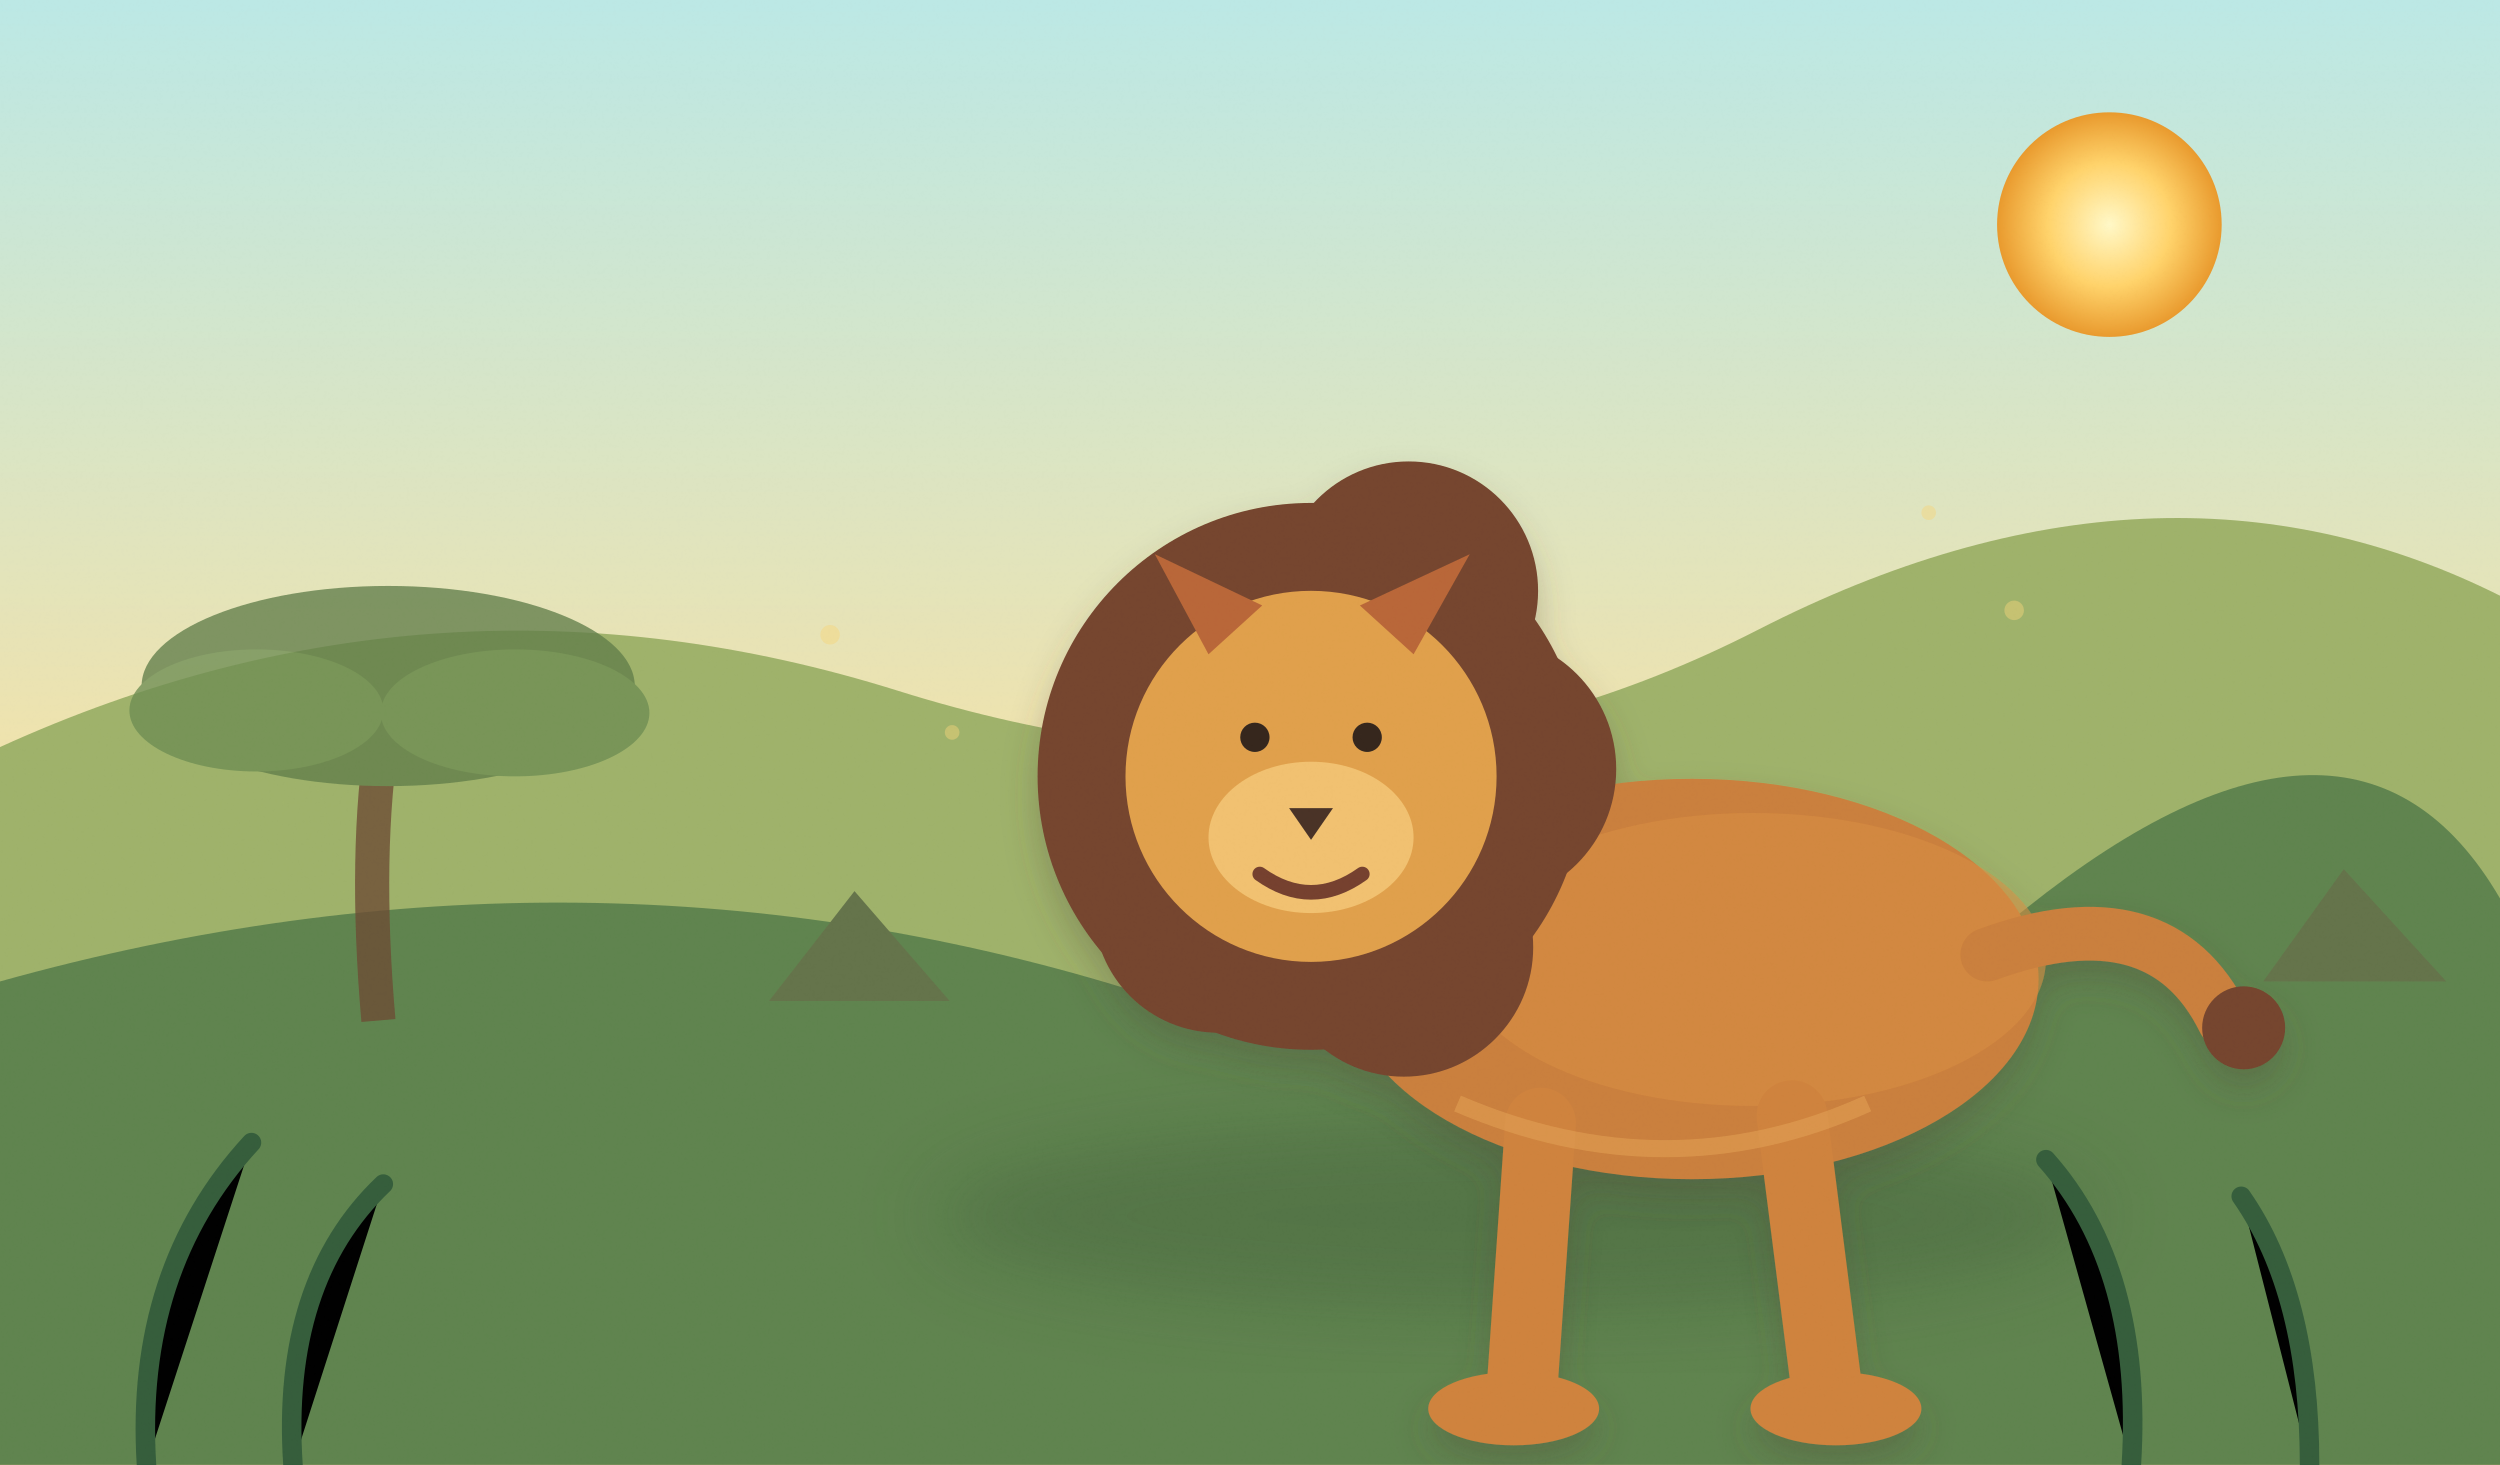
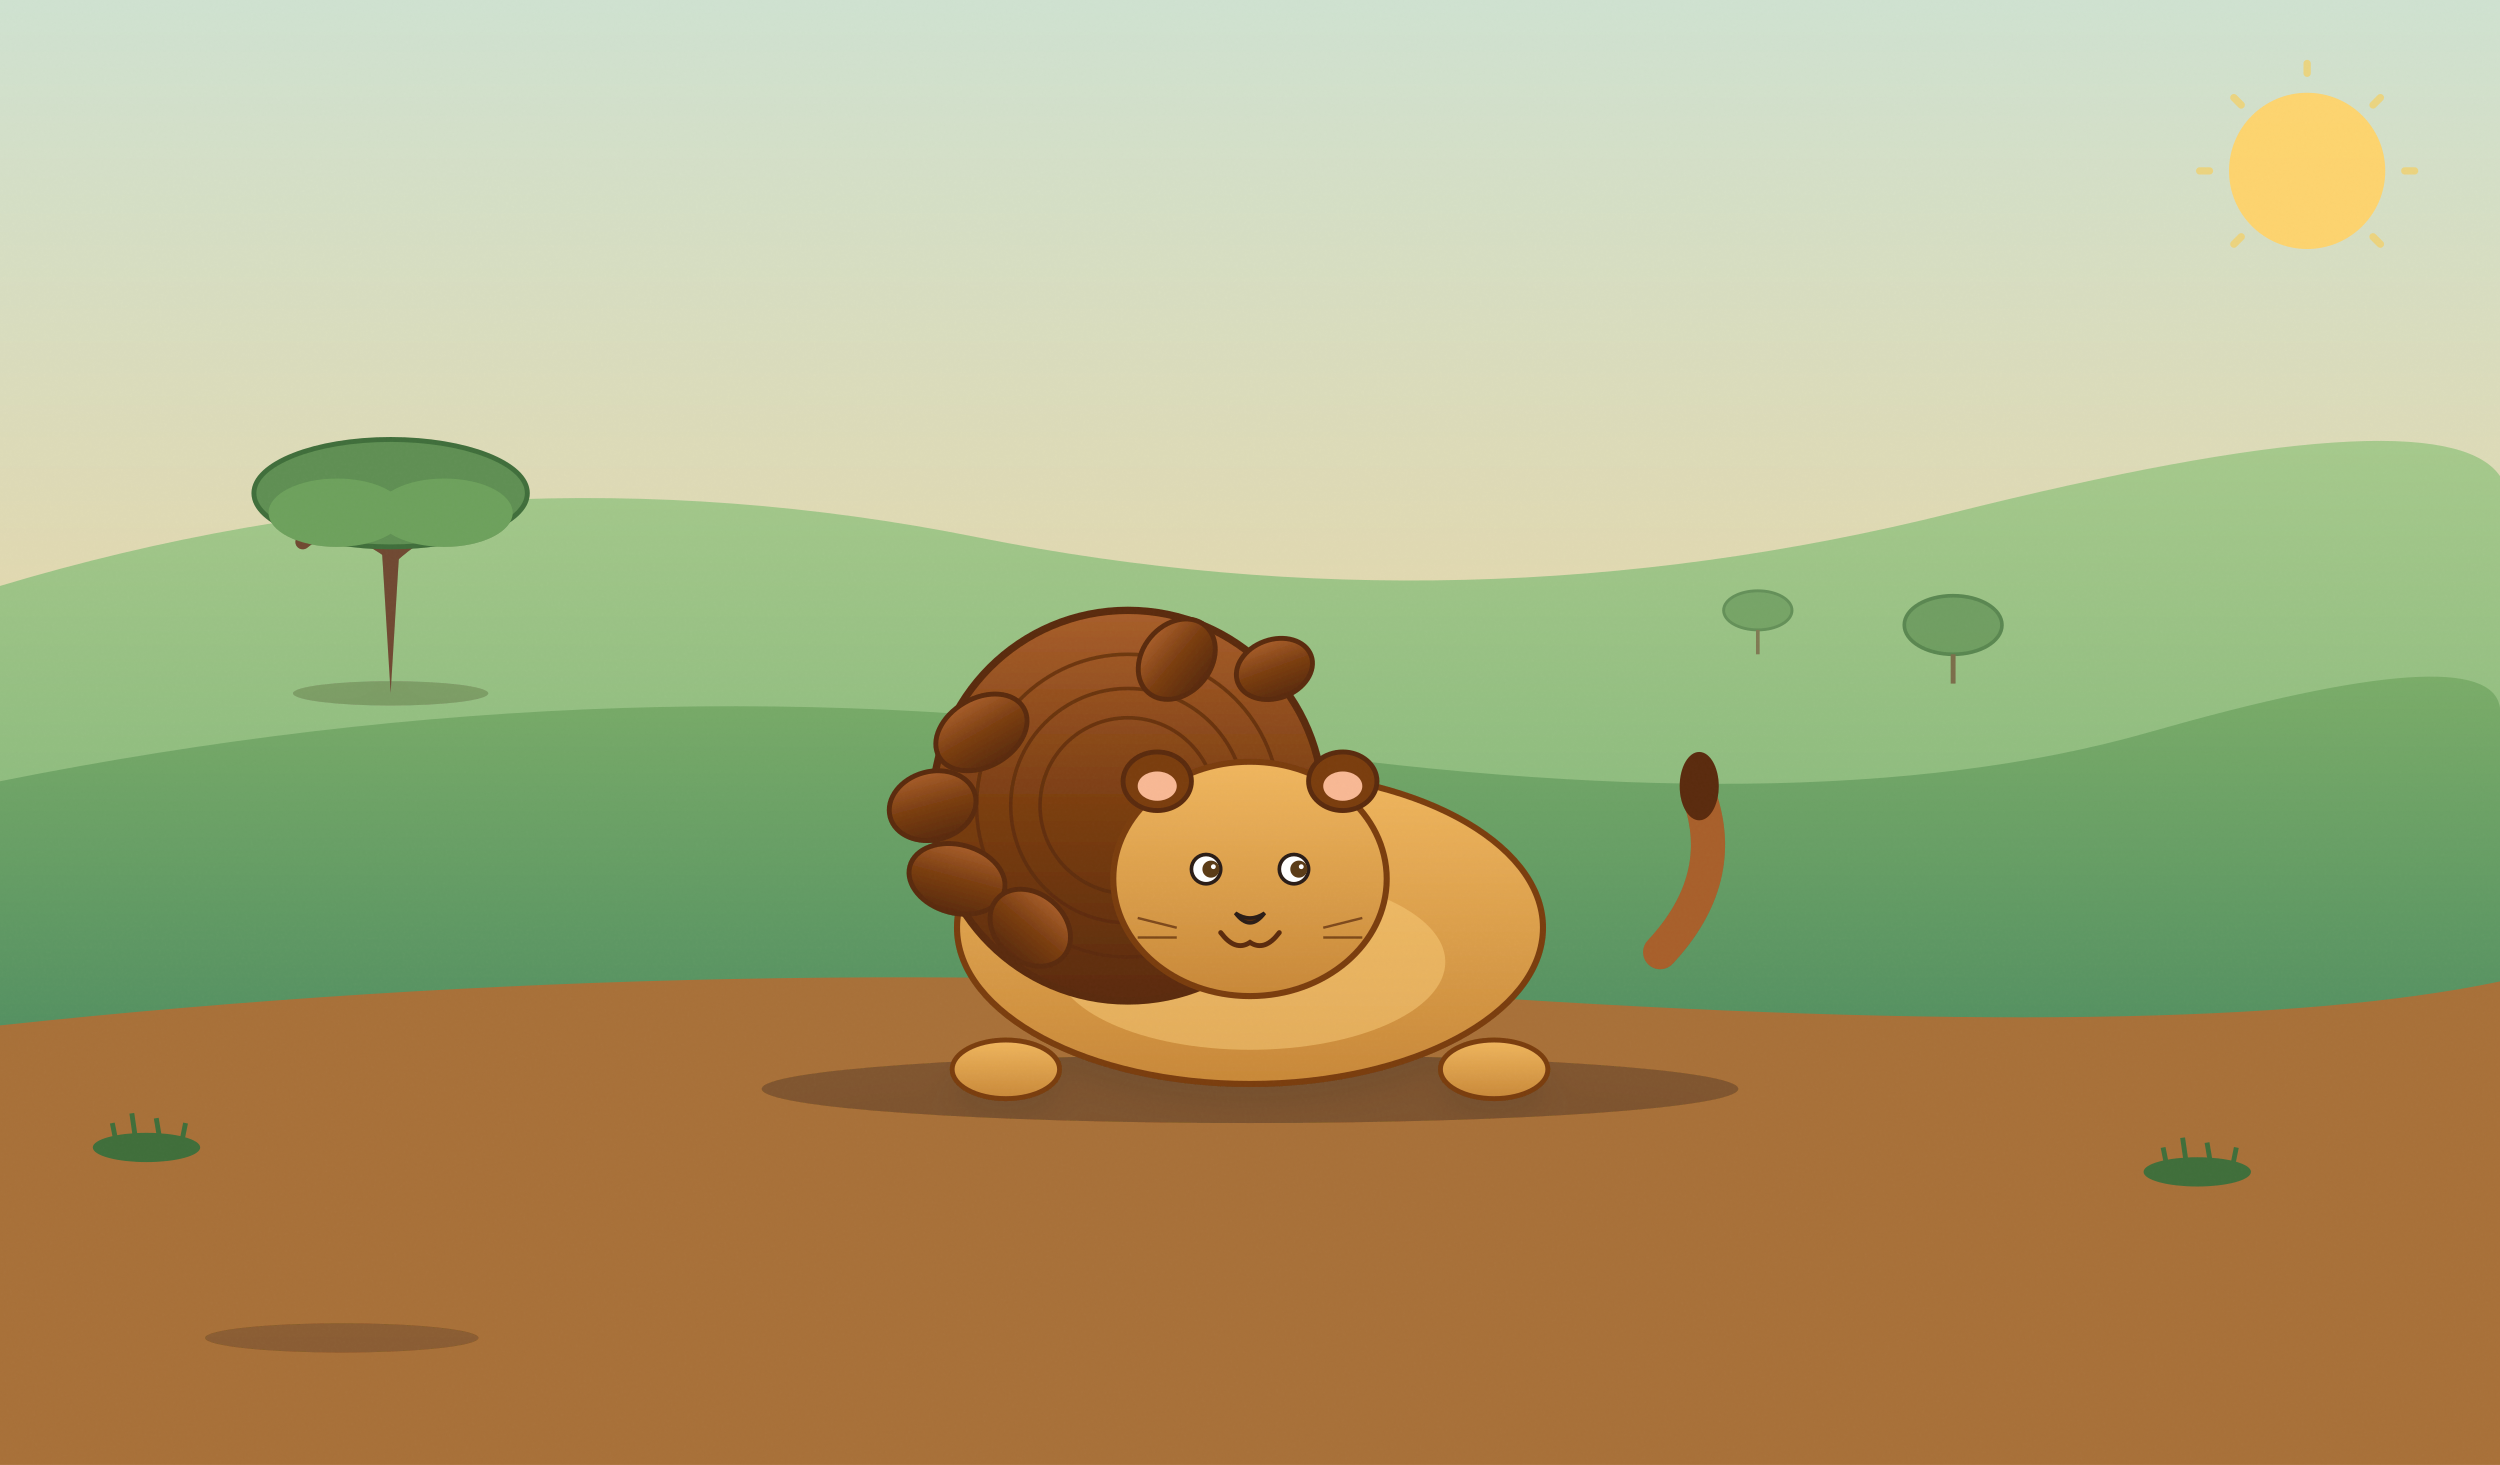
<svg xmlns="http://www.w3.org/2000/svg" width="1024" height="600" viewBox="0 0 1024 600">
  <defs>
-     <filter id="shadow" x="-30%" y="-30%" width="160%" height="170%">
-       <feGaussianBlur in="SourceAlpha" stdDeviation="7" result="b" />
-       <feOffset dy="8" result="o" />
-       <feColorMatrix in="o" type="matrix" values="0 0 0 0 .08 0 0 0 0 .06 0 0 0 0 .04 0 0 0 .30 0" />
-       <feBlend in="SourceGraphic" />
+     <filter id="softshadow" x="-20%" y="-20%" width="140%" height="160%">
+       <feGaussianBlur in="SourceAlpha" stdDeviation="6" />
+       <feOffset dy="8" />
+       <feComponentTransfer>
+         <feFuncA type="linear" slope="0.32" />
+       </feComponentTransfer>
+       <feComposite in2="SourceGraphic" operator="in" result="shadow" />
+       <feMerge>
+         <feMergeNode in="shadow" />
+         <feMergeNode in="SourceGraphic" />
+       </feMerge>
    </filter>
-     <filter id="soft" x="-30%" y="-30%" width="160%" height="160%">
-       <feGaussianBlur stdDeviation="16" />
+     <filter id="tightshadow" x="-10%" y="-10%" width="120%" height="140%">
+       <feGaussianBlur in="SourceAlpha" stdDeviation="3" />
+       <feOffset dy="3" />
+       <feComponentTransfer>
+         <feFuncA type="linear" slope="0.4" />
+       </feComponentTransfer>
+       <feComposite in2="SourceGraphic" operator="in" result="shadow" />
+       <feMerge>
+         <feMergeNode in="shadow" />
+         <feMergeNode in="SourceGraphic" />
+       </feMerge>
    </filter>
-     <filter id="grain">
-       <feTurbulence type="fractalNoise" baseFrequency=".65" numOctaves="2" seed="11" />
+     <filter id="paperGrain">
+       <feTurbulence type="fractalNoise" baseFrequency="0.85" numOctaves="2" seed="9" />
      <feColorMatrix type="saturate" values="0" />
      <feComponentTransfer>
-         <feFuncA type="table" tableValues="0 .035" />
+         <feFuncA type="table" tableValues="0 0.05" />
      </feComponentTransfer>
+       <feComposite in2="SourceGraphic" operator="in" />
    </filter>
    <linearGradient id="sky" x1="0" y1="0" x2="0" y2="1">
-       <stop stop-color="#bce8e5" />
-       <stop offset=".55" stop-color="#f3e2a9" />
-       <stop offset="1" stop-color="#edbe75" />
+       <stop offset="0" stop-color="#cfe2d0" />
+       <stop offset="0.55" stop-color="#e8d5a4" />
+       <stop offset="1" stop-color="#b88a55" />
    </linearGradient>
-     <linearGradient id="wood" x1="0" x2="1">
-       <stop stop-color="#80502f" />
-       <stop offset=".35" stop-color="#b97943" />
-       <stop offset=".7" stop-color="#9c6138" />
-       <stop offset="1" stop-color="#70432a" />
+     <linearGradient id="grassA" x1="0" y1="0" x2="0" y2="1">
+       <stop offset="0" stop-color="#a6c98c" />
+       <stop offset="1" stop-color="#86b779" />
    </linearGradient>
-     <linearGradient id="paper" x1="0" y1="0" x2="0" y2="1">
-       <stop stop-color="#fff9e8" />
-       <stop offset="1" stop-color="#ead6a9" />
+     <linearGradient id="grassB" x1="0" y1="0" x2="0" y2="1">
+       <stop offset="0" stop-color="#7aac68" />
+       <stop offset="1" stop-color="#4f8d60" />
    </linearGradient>
-     <radialGradient id="sun">
-       <stop stop-color="#fff8c7" />
-       <stop offset=".55" stop-color="#ffd36a" />
-       <stop offset="1" stop-color="#e99a2d" />
-     </radialGradient>
-     <linearGradient id="sand" x1="0" y1="0" x2="0" y2="1">
-       <stop stop-color="#e9c77c" />
-       <stop offset="1" stop-color="#b77b42" />
+     <linearGradient id="maneGrad" x1="0" y1="0" x2="0" y2="1">
+       <stop offset="0" stop-color="#a85e2a" />
+       <stop offset="0.5" stop-color="#7a3d10" />
+       <stop offset="1" stop-color="#5a2a08" />
+     </linearGradient>
+     <linearGradient id="bodyGrad" x1="0" y1="0" x2="0" y2="1">
+       <stop offset="0" stop-color="#f0b65e" />
+       <stop offset="1" stop-color="#c88838" />
    </linearGradient>
  </defs>
  <rect width="1024" height="600" fill="url(#sky)" />
-   <circle cx="864" cy="92" r="46" fill="url(#sun)" />
-   <path d="M0 306Q180 224 368 283T720 258T1024 244V470H0Z" fill="#9fb26a" />
-   <path d="M0 402Q240 335 468 407T830 372T1024 368V600H0Z" fill="#5f844e" />
-   <g transform="translate(65 195)" opacity=".78">
-     <path d="M90 223Q84 154 92 104" stroke="#6c4a33" stroke-width="14" />
-     <path d="M92 114Q52 92 22 116M95 116Q137 91 168 114" fill="none" stroke="#6c4a33" stroke-width="9" />
-     <ellipse cx="94" cy="86" rx="101" ry="41" fill="#607e49" />
-     <ellipse cx="40" cy="96" rx="52" ry="25" fill="#6d8d52" />
-     <ellipse cx="146" cy="97" rx="55" ry="26" fill="#6d8d52" />
+   <path d="M0 240 Q200 180 400 220 T800 210 T1024 195 V380 H0Z" fill="url(#grassA)" />
+   <path d="M0 320 Q260 268 500 304 T880 300 T1024 290 V440 H0Z" fill="url(#grassB)" />
+   <path d="M0 420 Q300 388 600 408 T1024 402 V600 H0Z" fill="#a87038" />
+   <g transform="translate(945 70)">
+     <circle r="32" fill="#ffd36a" opacity="0.95" />
+     <g stroke="#f5cf61" stroke-width="3" stroke-linecap="round" opacity="0.7">
+       <line x1="-44" y1="0" x2="-40" y2="0" />
+       <line x1="40" y1="0" x2="44" y2="0" />
+       <line x1="0" y1="-44" x2="0" y2="-40" />
+       <line x1="-30" y1="-30" x2="-27" y2="-27" />
+       <line x1="30" y1="30" x2="27" y2="27" />
+       <line x1="-30" y1="30" x2="-27" y2="27" />
+       <line x1="30" y1="-30" x2="27" y2="-27" />
+     </g>
  </g>
-   <g fill="#64734a">
-     <path d="M315 410L350 365L389 410Z" />
-     <path d="M927 402L960 356L1002 402Z" />
+   <g transform="translate(160 210)" filter="url(#softshadow)">
+     <ellipse cx="0" cy="74" rx="40" ry="5" fill="#2a1c14" opacity="0.22" />
+     <path d="M0 74 L-4 8 L4 8Z" fill="#6f4a32" />
+     <path d="M0 16 Q-22 0 -36 12 M0 18 Q22 -2 38 6" fill="none" stroke="#6f4a32" stroke-width="6" stroke-linecap="round" />
+     <ellipse cx="0" cy="-8" rx="56" ry="22" fill="#5e8f52" stroke="#3f6e3a" stroke-width="2" />
+     <ellipse cx="-22" cy="0" rx="28" ry="14" fill="#6da15b" />
+     <ellipse cx="22" cy="0" rx="28" ry="14" fill="#6da15b" />
  </g>
-   <ellipse cx="620" cy="498" rx="240" ry="40" fill="#2c3b29" opacity=".22" filter="url(#soft)" />
-   <g transform="translate(575 310)" filter="url(#shadow)">
-     <ellipse cx="118" cy="91" rx="142" ry="82" fill="#ca7f3c" />
-     <ellipse cx="143" cy="83" rx="120" ry="60" fill="#d98f42" opacity=".55" />
-     <g fill="#75452e">
-       <circle cx="-38" cy="8" r="112" />
-       <circle cx="-90" cy="-18" r="48" />
-       <circle cx="-76" cy="62" r="51" />
-       <circle cx="0" cy="78" r="53" />
-       <circle cx="32" cy="5" r="55" />
-       <circle cx="2" cy="-68" r="53" />
+   <g transform="translate(800 256)" opacity="0.7">
+     <ellipse cx="0" cy="0" rx="20" ry="12" fill="#5e8f52" stroke="#3f6e3a" stroke-width="1.5" />
+     <path d="M0 12 L0 24" stroke="#6f4a32" stroke-width="2" />
+   </g>
+   <g transform="translate(720 250)" opacity="0.6">
+     <ellipse cx="0" cy="0" rx="14" ry="8" fill="#5e8f52" stroke="#3f6e3a" stroke-width="1.2" />
+     <path d="M0 8 L0 18" stroke="#6f4a32" stroke-width="1.5" />
+   </g>
+   <g transform="translate(60 470)" fill="#3f6e3a">
+     <ellipse cx="0" cy="0" rx="22" ry="6" />
+     <path d="M-12 0 L-14 -10 M-4 0 L-6 -14 M6 0 L4 -12 M14 0 L16 -10" stroke="#3f6e3a" stroke-width="2" />
+   </g>
+   <g transform="translate(900 480)" fill="#3f6e3a">
+     <ellipse cx="0" cy="0" rx="22" ry="6" />
+     <path d="M-12 0 L-14 -10 M-4 0 L-6 -14 M6 0 L4 -12 M14 0 L16 -10" stroke="#3f6e3a" stroke-width="2" />
+   </g>
+   <g transform="translate(512 360)" filter="url(#softshadow)">
+     <ellipse cx="0" cy="86" rx="200" ry="14" fill="#2a1c14" opacity="0.32" />
+     <path d="M168 30 Q196 0 184 -34" fill="none" stroke="#a85e2a" stroke-width="14" stroke-linecap="round" />
+     <ellipse cx="184" cy="-38" rx="8" ry="14" fill="#5a2a08" />
+     <ellipse cx="100" cy="78" rx="22" ry="12" fill="url(#bodyGrad)" stroke="#7a3d10" stroke-width="2" />
+     <ellipse cx="-100" cy="78" rx="22" ry="12" fill="url(#bodyGrad)" stroke="#7a3d10" stroke-width="2" />
+     <ellipse cx="0" cy="20" rx="120" ry="64" fill="url(#bodyGrad)" stroke="#7a3d10" stroke-width="2.5" />
+     <ellipse cx="0" cy="34" rx="80" ry="36" fill="#f8c874" opacity="0.55" />
+     <g>
+       <ellipse cx="-50" cy="-30" rx="80" ry="80" fill="url(#maneGrad)" stroke="#5a2a08" stroke-width="3" />
+       <g fill="none" stroke="#5a2a08" stroke-width="1.5" opacity="0.7">
+         <circle cx="-50" cy="-30" r="62" />
+         <circle cx="-50" cy="-30" r="48" />
+         <circle cx="-50" cy="-30" r="36" />
+       </g>
+       <g fill="url(#maneGrad)" stroke="#5a2a08" stroke-width="2">
+         <ellipse cx="-110" cy="-60" rx="20" ry="14" transform="rotate(-30 -110 -60)" />
+         <ellipse cx="-130" cy="-30" rx="18" ry="14" transform="rotate(-15 -130 -30)" />
+         <ellipse cx="-120" cy="0" rx="20" ry="14" transform="rotate(15 -120 0)" />
+         <ellipse cx="-90" cy="20" rx="18" ry="14" transform="rotate(40 -90 20)" />
+         <ellipse cx="-30" cy="-90" rx="18" ry="14" transform="rotate(-50 -30 -90)" />
+         <ellipse cx="10" cy="-86" rx="16" ry="12" transform="rotate(-20 10 -86)" />
+       </g>
    </g>
-     <circle cx="-38" cy="8" r="76" fill="#e0a04b" />
-     <path d="M-80-42L-102-83L-58-62M4-42L27-83L-18-62" fill="#b96637" />
-     <ellipse cx="-38" cy="33" rx="42" ry="31" fill="#f1c16f" />
-     <circle cx="-61" cy="-8" r="6" fill="#34271f" />
-     <circle cx="-15" cy="-8" r="6" fill="#34271f" />
-     <path d="M-47 21L-29 21L-38 34Z" fill="#4a3328" />
-     <path d="M-59 48Q-38 63-17 48" fill="none" stroke="#74412f" stroke-width="6" stroke-linecap="round" />
-     <path d="M56 150L48 265M159 147L174 265" stroke="#cf833d" stroke-width="29" stroke-linecap="round" />
-     <ellipse cx="45" cy="267" rx="35" ry="15" fill="#cf833d" />
-     <ellipse cx="177" cy="267" rx="35" ry="15" fill="#cf833d" />
-     <path d="M239 81Q310 55 336 108" fill="none" stroke="#ca7f3c" stroke-width="22" stroke-linecap="round" />
-     <circle cx="344" cy="111" r="17" fill="#75452e" />
-     <path d="M22 142Q108 179 190 142" fill="none" stroke="#e3a355" stroke-width="7" opacity=".55" />
+     <ellipse cx="0" cy="0" rx="56" ry="48" fill="url(#bodyGrad)" stroke="#7a3d10" stroke-width="2.5" />
+     <ellipse cx="-38" cy="-40" rx="14" ry="12" fill="#7a3d10" stroke="#5a2a08" stroke-width="2" />
+     <ellipse cx="-38" cy="-38" rx="8" ry="6" fill="#f8b894" />
+     <ellipse cx="38" cy="-40" rx="14" ry="12" fill="#7a3d10" stroke="#5a2a08" stroke-width="2" />
+     <ellipse cx="38" cy="-38" rx="8" ry="6" fill="#f8b894" />
+     <circle cx="-18" cy="-4" r="6" fill="#fff" stroke="#2a1c14" stroke-width="1.5" />
+     <circle cx="18" cy="-4" r="6" fill="#fff" stroke="#2a1c14" stroke-width="1.5" />
+     <circle cx="-16" cy="-4" r="3.5" fill="#5a3a14" />
+     <circle cx="20" cy="-4" r="3.5" fill="#5a3a14" />
+     <circle cx="-15" cy="-5" r="1" fill="#fff" />
+     <circle cx="21" cy="-5" r="1" fill="#fff" />
+     <path d="M-6 14 Q0 22 6 14 Q0 18 -6 14Z" fill="#5a2a08" stroke="#2a1c14" stroke-width="1.5" />
+     <path d="M-12 22 Q-6 30 0 26 Q6 30 12 22" fill="none" stroke="#5a2a08" stroke-width="2" stroke-linecap="round" />
+     <g stroke="#5a2a08" stroke-width="1" opacity="0.7">
+       <line x1="-30" y1="20" x2="-46" y2="16" />
+       <line x1="-30" y1="24" x2="-46" y2="24" />
+       <line x1="30" y1="20" x2="46" y2="16" />
+       <line x1="30" y1="24" x2="46" y2="24" />
+     </g>
  </g>
-   <g stroke="#355d3b" stroke-width="8" stroke-linecap="round">
-     <path d="M60 600Q55 520 103 468M120 600Q115 525 157 485M873 600Q878 520 838 475M946 600Q946 530 918 490" />
+   <g transform="translate(140 480)" filter="url(#softshadow)">
+     <ellipse cx="0" cy="68" rx="56" ry="6" fill="#2a1c14" opacity="0.25" />
  </g>
-   <g fill="#f6d47a" opacity=".45">
-     <circle cx="340" cy="260" r="4" />
-     <circle cx="390" cy="300" r="3" />
-     <circle cx="790" cy="210" r="3" />
-     <circle cx="825" cy="250" r="4" />
-   </g>
-   <rect width="1024" height="600" filter="url(#grain)" opacity=".28" pointer-events="none" />
+   <rect width="1024" height="600" filter="url(#paperGrain)" opacity="0.45" pointer-events="none" />
</svg>
